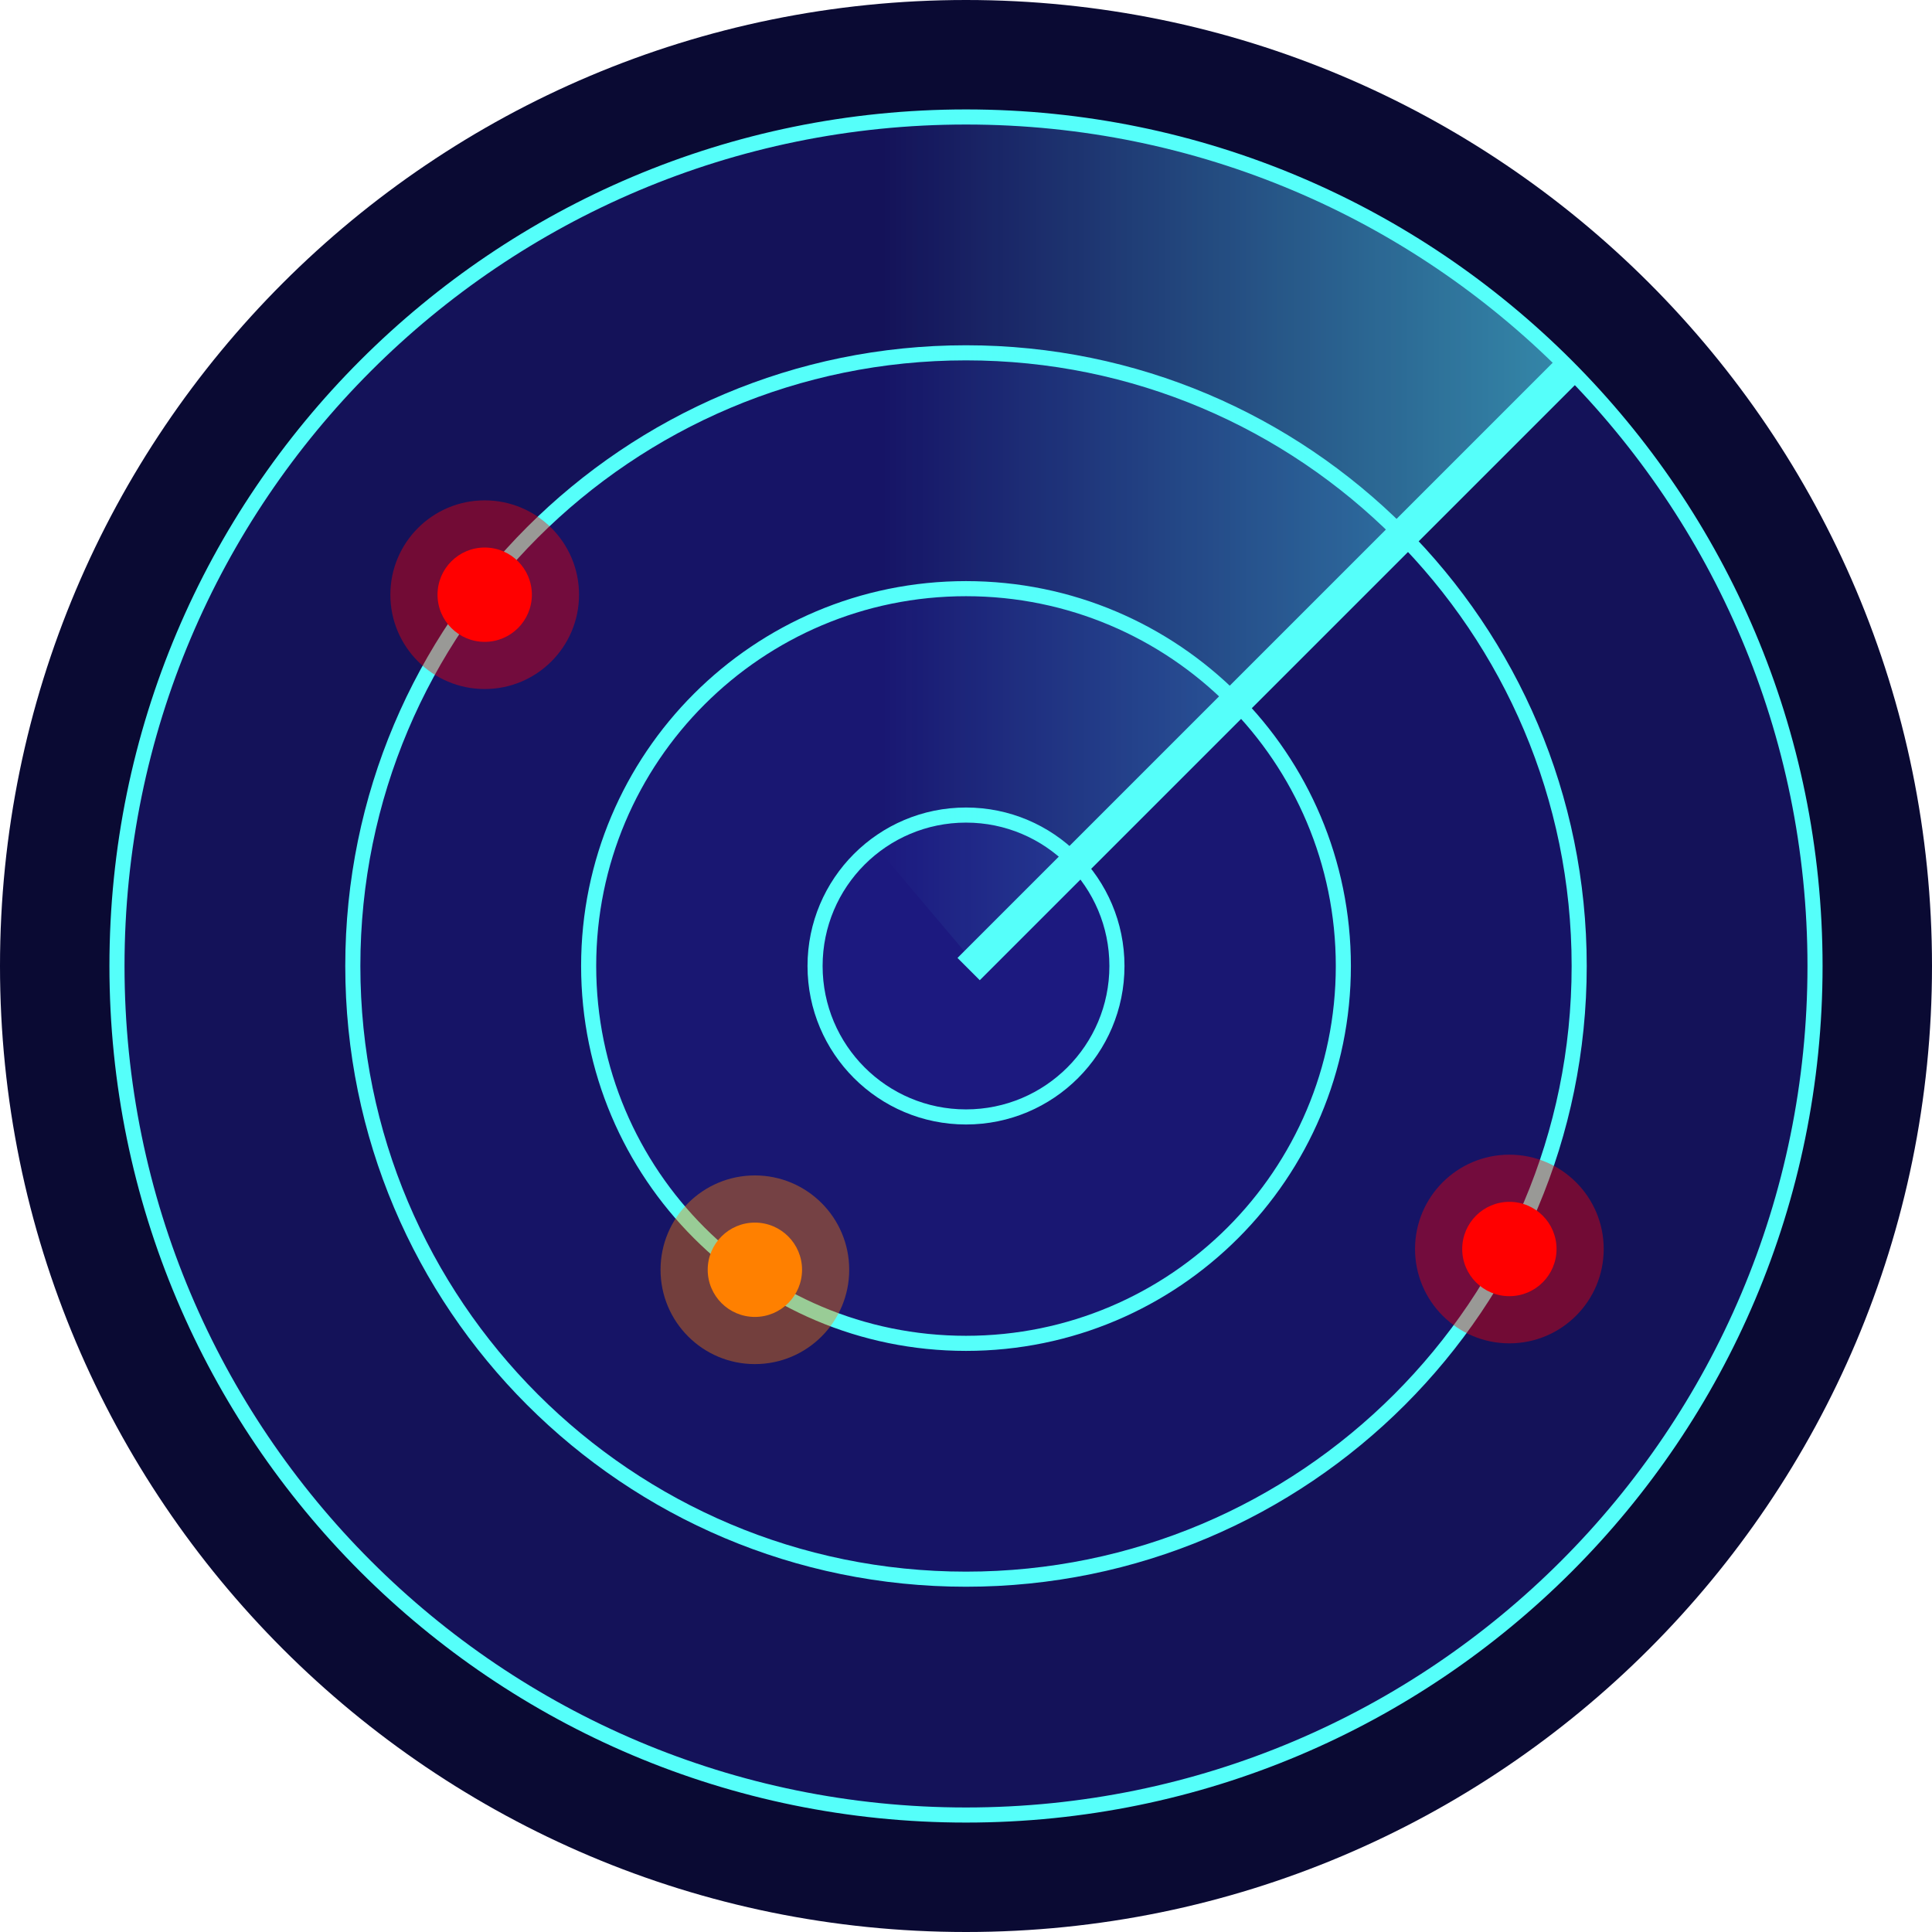
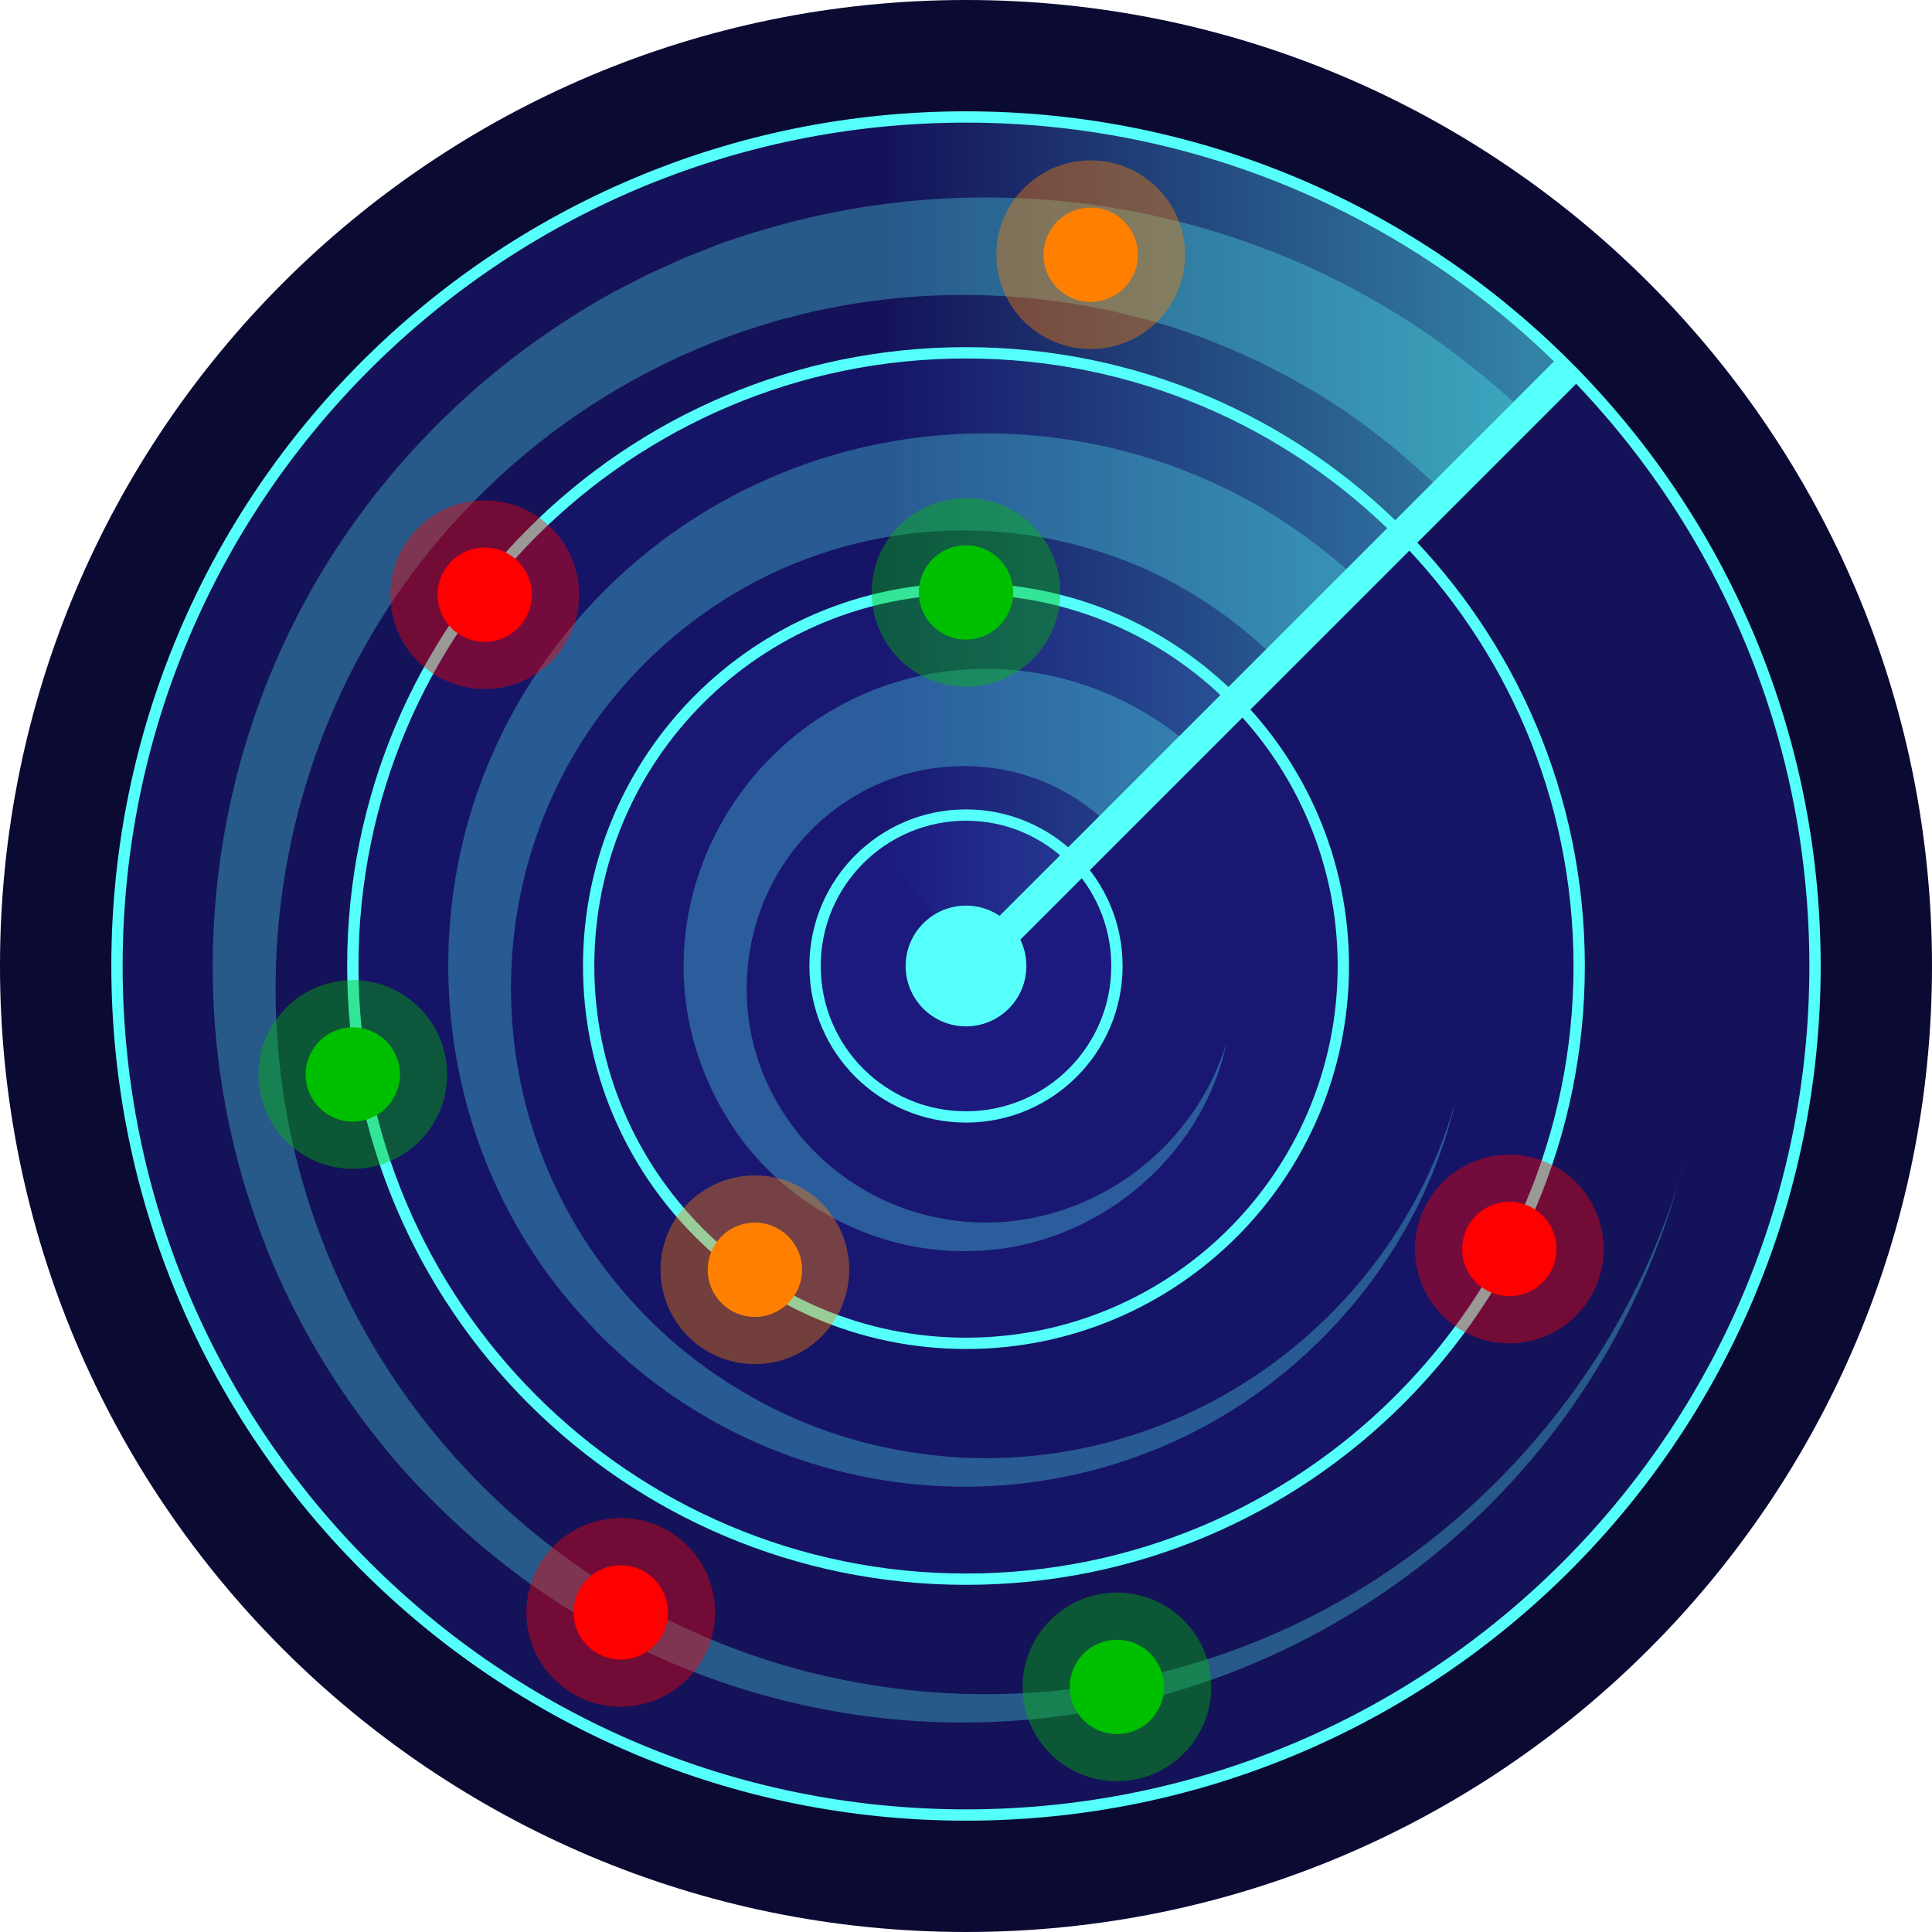
- <svg xmlns="http://www.w3.org/2000/svg" version="1.1" viewBox="0 0 1024 1024">
+ <svg xmlns="http://www.w3.org/2000/svg" id="Layer_1" version="1.1" viewBox="0 0 1024 1024">
  <defs>
    <style>
      .st0, .st1 {
-       fill: #ff8000;
+         fill: #ff8000;
      }

      .st2 {
-       fill: #191772;
+         fill: #191772;
      }

      .st2, .st3, .st4, .st5 {
-       stroke: #55fffa;
-       stroke-miterlimit: 10;
-       stroke-width: 8px;
+         stroke: #55fffa;
+         stroke-miterlimit: 10;
+         stroke-width: 6px;
      }

      .st6 {
-       fill: #0a0a33;
+         fill: #0a0a33;
+       }
+ 
+       .st7 {
+         opacity: .3;
+       }
+ 
+       .st7, .st8 {
+         fill: #55fffa;
      }

      .st3 {
-       fill: #161466;
+         fill: #161466;
      }

-       .st7 {
-       fill: url(#linear-gradient);
+       .st9 {
+         fill: url(#linear-gradient);
      }

-       .st8, .st1 {
-       opacity: .4;
+       .st10, .st1, .st11 {
+         opacity: .4;
      }

-       .st8, .st9 {
-       fill: red;
+       .st10, .st12 {
+         fill: red;
      }

      .st4 {
-       fill: #1c197f;
+         fill: #1c197f;
      }

-       .st10 {
-       fill: #55fffa;
+       .st13, .st11 {
+         fill: #00be00;
      }

      .st5 {
-       fill: #141259;
+         fill: #141259;
      }
    </style>
    <linearGradient id="linear-gradient" x1="225" y1="287" x2="831.3" y2="287" gradientUnits="userSpaceOnUse">
      <stop offset=".4" stop-color="#55fffa" stop-opacity="0" />
      <stop offset="1" stop-color="#55fffa" stop-opacity=".5" />
    </linearGradient>
  </defs>
  <circle class="st6" cx="512" cy="512" r="512" />
  <circle class="st5" cx="512" cy="512" r="450" />
  <circle class="st3" cx="512" cy="512" r="325" />
  <circle class="st2" cx="512" cy="512" r="200" />
  <circle class="st4" cx="512" cy="512" r="80" />
-   <path class="st7" d="M517.7,512l313.6-317.1c-81.5-82.1-194.5-132.9-319.3-132.9s-209.1,38.8-287,103.4l292.7,346.6Z" />
-   <rect class="st10" x="664.2" y="129.5" width="16.7" height="450" transform="translate(447.6 -371.7) rotate(45)" />
-   <circle class="st8" cx="800" cy="662" r="50" />
-   <circle class="st9" cx="800" cy="662" r="25" />
-   <circle class="st8" cx="256.9" cy="315.2" r="50" />
-   <circle class="st9" cx="256.9" cy="315.2" r="25" />
+   <path class="st9" d="M517.7,512l313.6-317.1c-81.5-82.1-194.5-132.9-319.3-132.9s-209.1,38.8-287,103.4l292.7,346.6Z" />
+   <path class="st7" d="M891.9,618.4c-64.1,245.1-337.5,365.9-562.6,250.5,0,0-14.3-7.7-14.3-7.7-5.8-3.4-11.7-7.1-17.4-10.5-5.3-3.5-11.7-7.9-16.9-11.4-15-10.9-30.5-23.6-43.9-36.5-5.7-5.3-11.8-11.8-17.3-17.4-37-40.1-66.2-88-84.1-139.6-38.9-110.4-27.2-234.3,31.1-335.8,37.6-65.3,93.5-119.6,159.6-155.7,0,0,15-7.7,15-7.7,4.5-2.4,10.7-4.9,15.3-7.1,2.1-.9,5.6-2.6,7.7-3.4,3.9-1.5,11.8-4.7,15.7-6.2,4.7-1.8,11.1-3.8,15.9-5.4,0,0,4-1.3,4-1.3,6.7-1.8,13.5-4,20.3-5.7,116.4-29.7,241.1-7.4,339.7,61.6,18.6,13.1,36.2,27.6,52.6,43.4l-42.9,42.9c-17.1-17.4-35.9-33.2-55.9-47.1-4.7-2.9-13.9-9.3-18.6-11.7-3.1-1.8-8.1-4.7-11.1-6.4-4-2-10.7-5.5-14.7-7.6-5.1-2.4-11.6-5.3-16.7-7.6-5.7-2.3-11.4-4.5-17.1-6.8-60.2-21.9-126.3-27.5-189.3-16.1,0,0-14.6,2.9-14.6,2.9-6,1.4-12,3.1-18,4.5-5.5,1.7-12.3,3.7-17.8,5.5-4.4,1.5-11.4,4.1-15.8,5.7-3,1.2-9,3.7-12,5-43.3,18.6-83.4,46-116.3,79.8-105.7,106.7-134.5,269.3-74.7,406.7,49.8,114.5,155.4,198.1,278.4,219.7,94.7,17.4,195.6-3.1,276-56.1,76.9-50.4,135.7-128.5,160.8-217.2h0Z" />
+   <path class="st7" d="M770.9,586c-20.5,84.7-85.9,156.4-167.8,185.8-103.6,37.8-221.1,7.9-294.5-74.2-73.1-80.1-91.2-199-47.6-298,28-63.9,80.3-116.6,144.1-144.9,91-41.1,199.6-30.9,281.6,26,13.1,9.1,25.5,19.2,37,30.2,0,0-42.9,42.9-42.9,42.9-21.5-22.4-47.3-40.6-75.7-53.1-18.3-7.8-37.9-13.6-57.6-16.7-38.4-6-78.3-2.5-115,10.4-34,11.7-65.3,31.6-90.7,57.1-89.3,88.8-94.6,233.1-14.3,329.6,37,45.2,90.4,76.8,147.9,87.3,130.1,24.7,258-55.6,295.4-182.4h0Z" />
+   <path class="st7" d="M649.9,553.6c-13.4,61.2-70.2,107.5-133.1,109.4-48.9,2.2-96.8-21.6-125.4-61.3-75.1-106.5,4.4-248.5,133.3-247.2,40.8.5,80.9,16.7,110.7,44.7,0,0-42.9,42.9-42.9,42.9-11.9-13.1-27-23.5-43.8-29.5-28.9-10.5-62-8.3-89.4,5.9-61.5,31.6-81.6,109.8-45.9,168.4,17.8,29.7,48.4,51.3,82.3,58.2,66.3,14.4,134-26.8,154.1-91.6h0Z" />
+   <rect class="st8" x="664.2" y="129.5" width="16.7" height="450" transform="translate(447.6 -371.7) rotate(45)" />
+   <circle class="st8" cx="512" cy="512" r="32" />
+   <circle class="st10" cx="800" cy="662" r="50" />
+   <circle class="st12" cx="800" cy="662" r="25" />
+   <circle class="st10" cx="256.9" cy="315.2" r="50" />
+   <circle class="st12" cx="256.9" cy="315.2" r="25" />
  <circle class="st1" cx="400.1" cy="673" r="50" />
  <circle class="st0" cx="400.1" cy="673" r="25" />
+   <circle class="st1" cx="578.1" cy="135" r="50" />
+   <circle class="st0" cx="578.1" cy="135" r="25" />
+   <circle class="st11" cx="187" cy="569.5" r="50" />
+   <circle class="st13" cx="187" cy="569.5" r="25" />
+   <circle class="st11" cx="592" cy="894.1" r="50" />
+   <circle class="st13" cx="592" cy="894.1" r="25" />
+   <circle class="st11" cx="512" cy="314" r="50" />
+   <circle class="st13" cx="512" cy="314" r="25" />
+   <circle class="st10" cx="329" cy="854.6" r="50" />
+   <circle class="st12" cx="329" cy="854.6" r="25" />
</svg>
